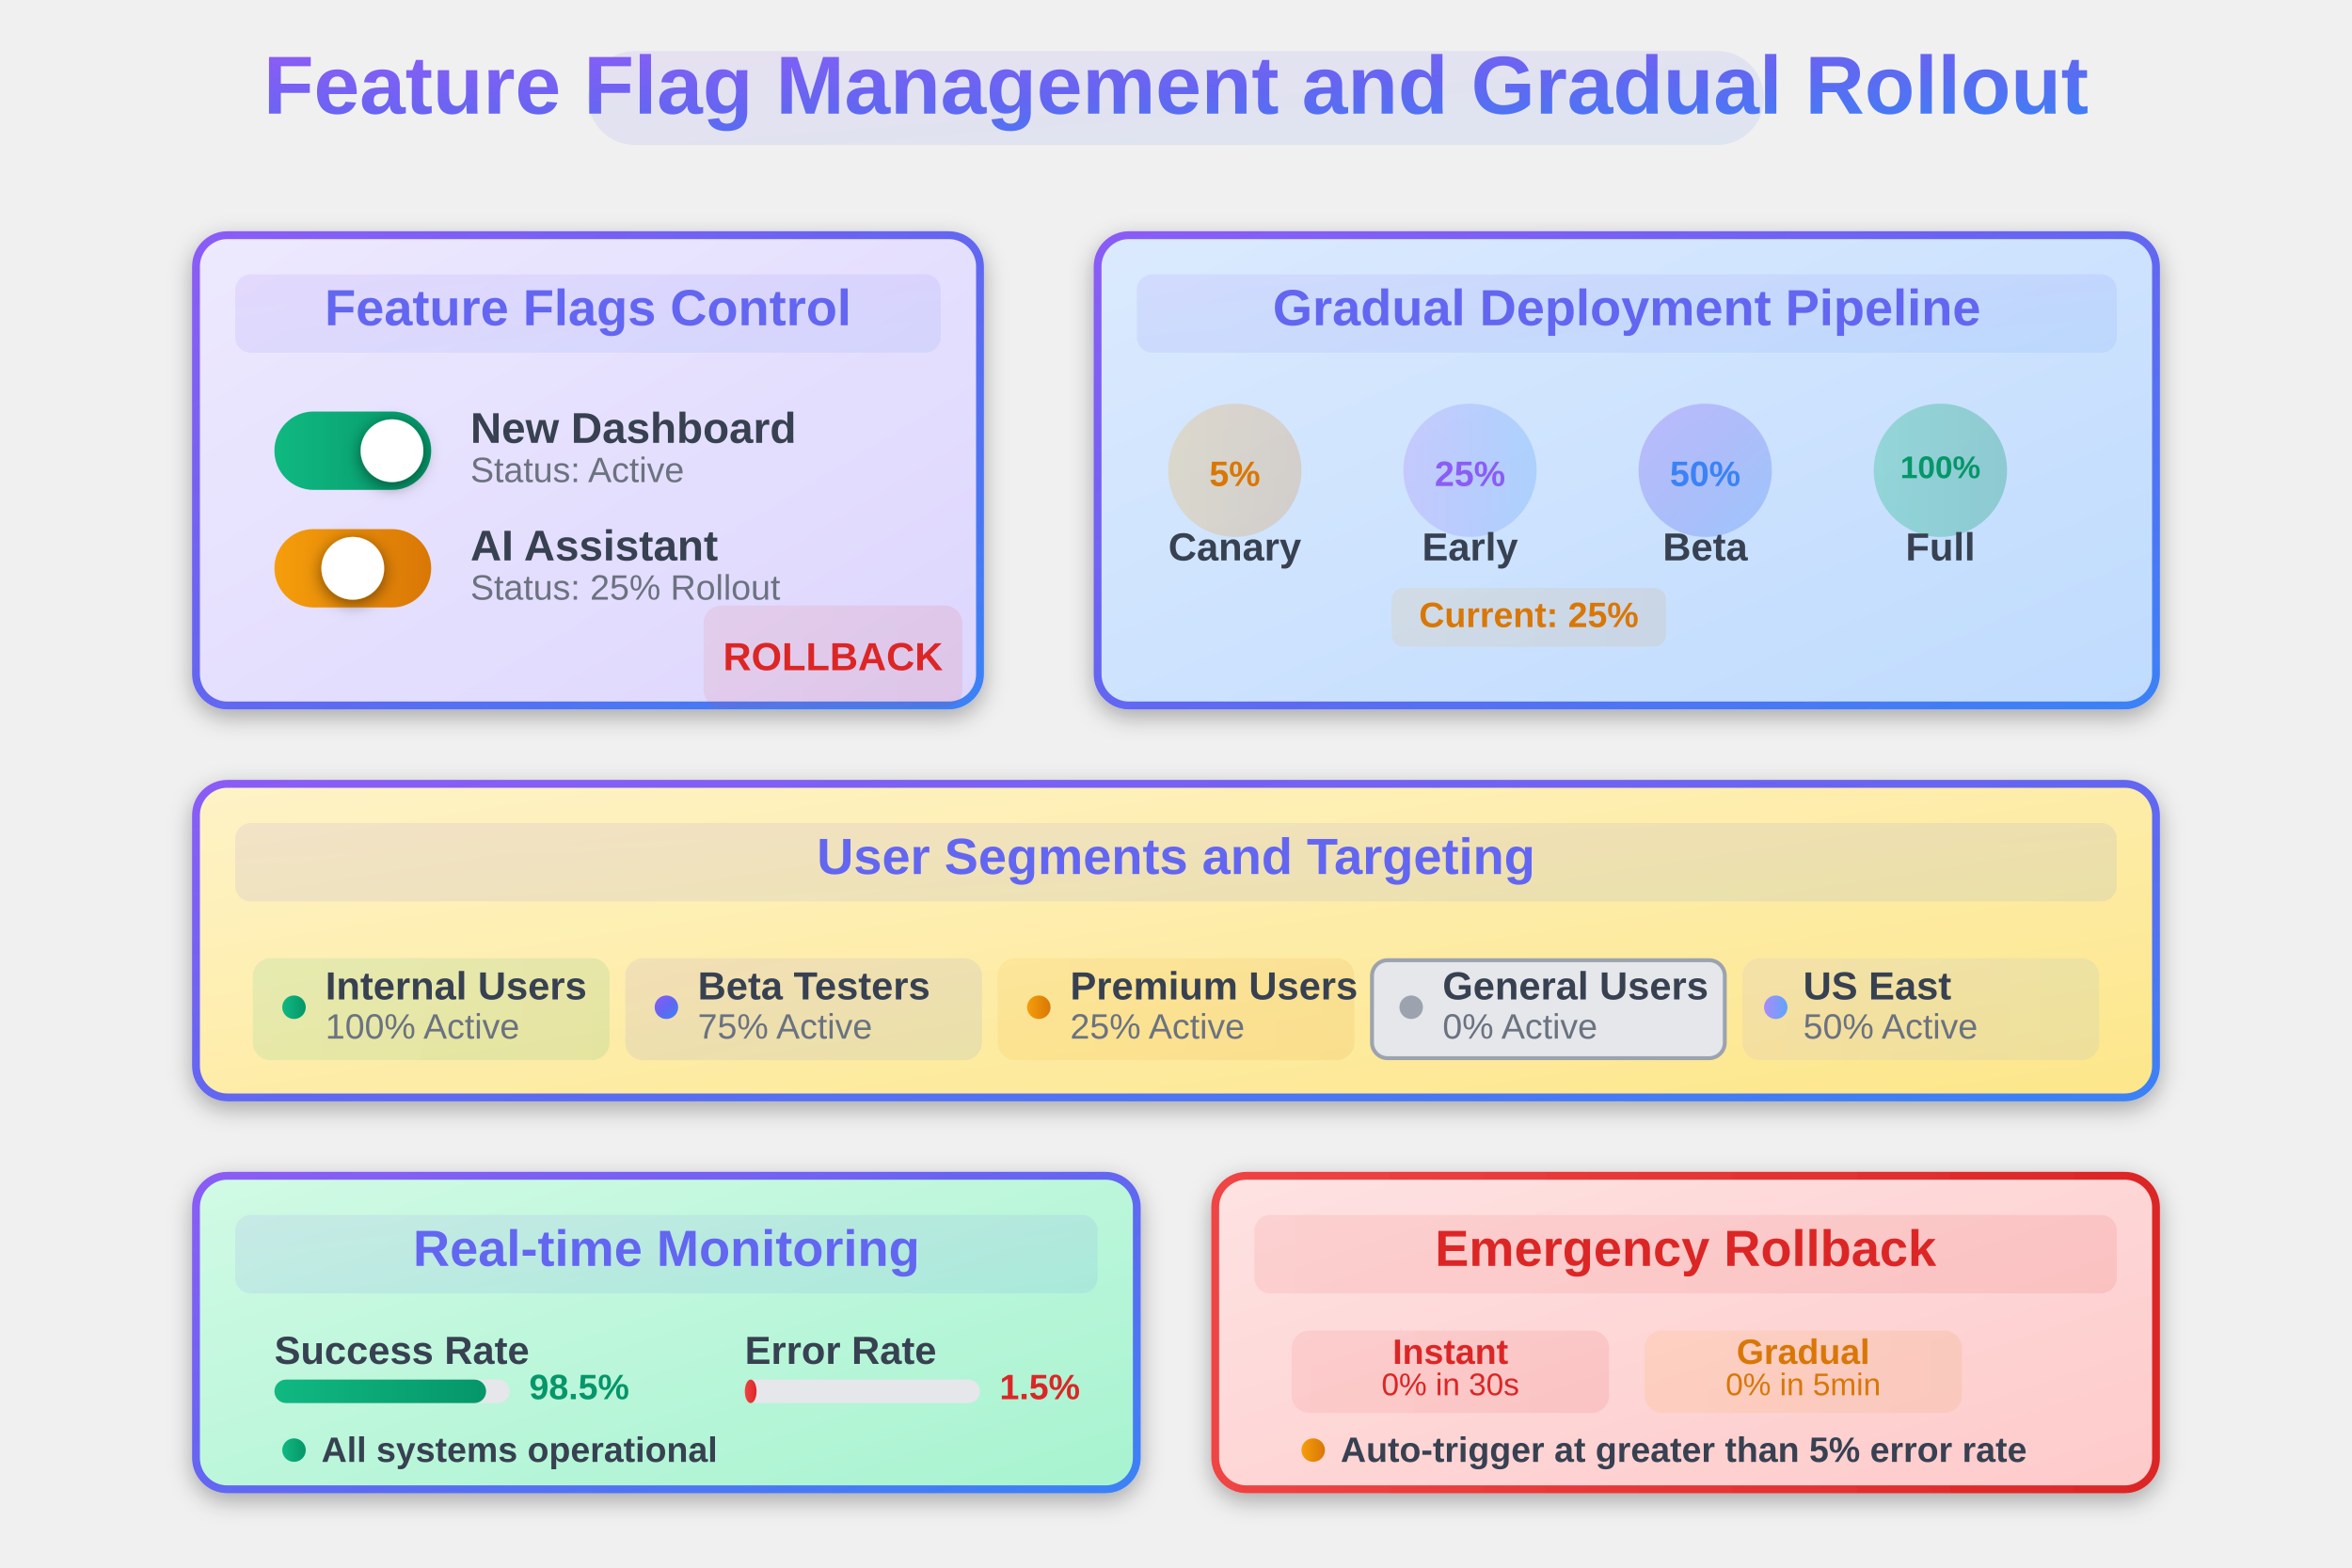
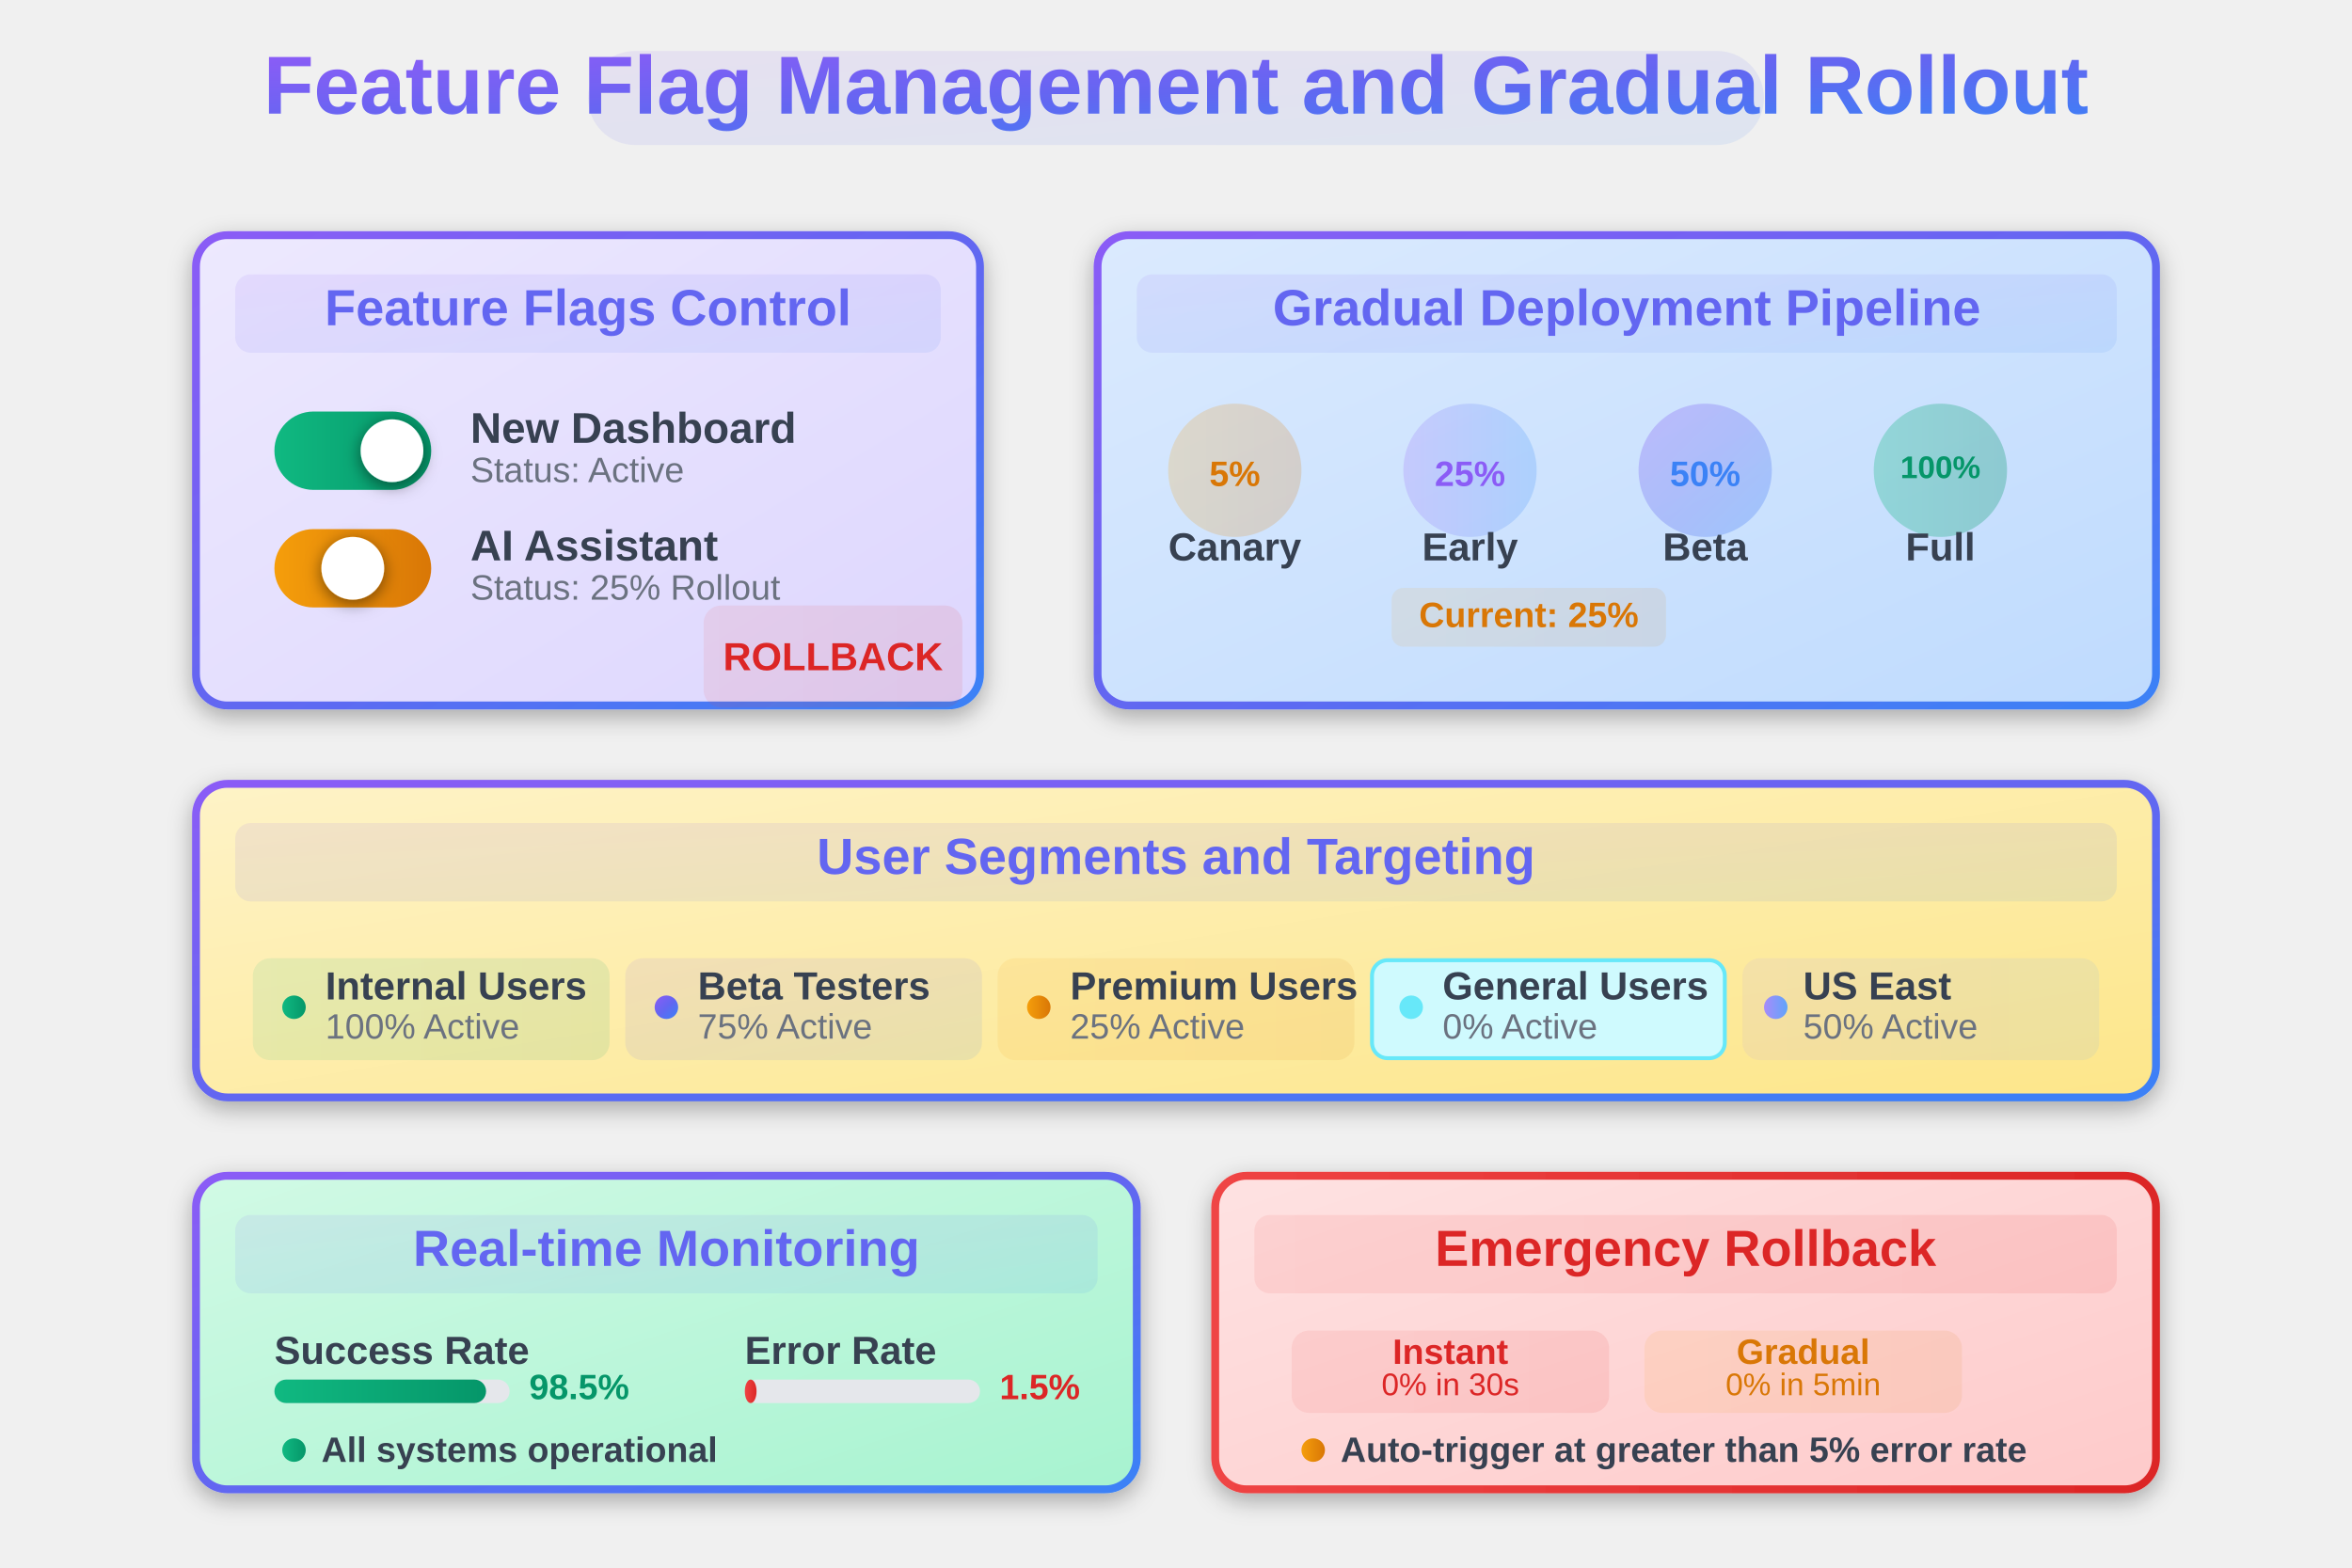
<svg xmlns="http://www.w3.org/2000/svg" viewBox="0 0 600 400" width="600" height="400">
  <defs>
    <linearGradient id="primaryGradient" x1="0%" y1="0%" x2="100%" y2="100%">
      <stop offset="0%" style="stop-color:#8b5cf6;stop-opacity:1" />
      <stop offset="50%" style="stop-color:#6366f1;stop-opacity:1" />
      <stop offset="100%" style="stop-color:#3b82f6;stop-opacity:1" />
    </linearGradient>
    <linearGradient id="secondaryGradient" x1="0%" y1="0%" x2="100%" y2="0%">
      <stop offset="0%" style="stop-color:#a78bfa;stop-opacity:1" />
      <stop offset="100%" style="stop-color:#60a5fa;stop-opacity:1" />
    </linearGradient>
    <linearGradient id="successGradient" x1="0%" y1="0%" x2="100%" y2="0%">
      <stop offset="0%" style="stop-color:#10b981;stop-opacity:1" />
      <stop offset="100%" style="stop-color:#059669;stop-opacity:1" />
    </linearGradient>
    <linearGradient id="warningGradient" x1="0%" y1="0%" x2="100%" y2="0%">
      <stop offset="0%" style="stop-color:#f59e0b;stop-opacity:1" />
      <stop offset="100%" style="stop-color:#d97706;stop-opacity:1" />
    </linearGradient>
    <linearGradient id="dangerGradient" x1="0%" y1="0%" x2="100%" y2="0%">
      <stop offset="0%" style="stop-color:#ef4444;stop-opacity:1" />
      <stop offset="100%" style="stop-color:#dc2626;stop-opacity:1" />
    </linearGradient>
    <linearGradient id="cardBg1" x1="0%" y1="0%" x2="100%" y2="100%">
      <stop offset="0%" style="stop-color:#ede9fe;stop-opacity:1" />
      <stop offset="100%" style="stop-color:#ddd6fe;stop-opacity:1" />
    </linearGradient>
    <linearGradient id="cardBg2" x1="0%" y1="0%" x2="100%" y2="100%">
      <stop offset="0%" style="stop-color:#dbeafe;stop-opacity:1" />
      <stop offset="100%" style="stop-color:#bfdbfe;stop-opacity:1" />
    </linearGradient>
    <linearGradient id="cardBg3" x1="0%" y1="0%" x2="100%" y2="100%">
      <stop offset="0%" style="stop-color:#fef3c7;stop-opacity:1" />
      <stop offset="100%" style="stop-color:#fde68a;stop-opacity:1" />
    </linearGradient>
    <linearGradient id="cardBg4" x1="0%" y1="0%" x2="100%" y2="100%">
      <stop offset="0%" style="stop-color:#d1fae5;stop-opacity:1" />
      <stop offset="100%" style="stop-color:#a7f3d0;stop-opacity:1" />
    </linearGradient>
    <linearGradient id="cardBg5" x1="0%" y1="0%" x2="100%" y2="100%">
      <stop offset="0%" style="stop-color:#fee2e2;stop-opacity:1" />
      <stop offset="100%" style="stop-color:#fecaca;stop-opacity:1" />
    </linearGradient>
    <filter id="softShadow" x="-50%" y="-50%" width="200%" height="200%">
      <feGaussianBlur in="SourceAlpha" stdDeviation="3" />
      <feOffset dx="0" dy="2" result="offsetblur" />
      <feComponentTransfer>
        <feFuncA type="linear" slope="0.3" />
      </feComponentTransfer>
      <feMerge>
        <feMergeNode />
        <feMergeNode in="SourceGraphic" />
      </feMerge>
    </filter>
    <filter id="glow" x="-50%" y="-50%" width="200%" height="200%">
      <feGaussianBlur in="SourceAlpha" stdDeviation="2" />
      <feOffset dx="0" dy="1" result="offsetblur" />
      <feComponentTransfer>
        <feFuncA type="linear" slope="0.5" />
      </feComponentTransfer>
      <feMerge>
        <feMergeNode />
        <feMergeNode in="SourceGraphic" />
      </feMerge>
    </filter>
  </defs>
  <g id="title" transform="translate(300, 25)">
    <rect x="-150" y="-12" width="300" height="24" rx="12" fill="url(#primaryGradient)" opacity="0.1" />
    <text x="0" y="4" text-anchor="middle" font-family="Arial, sans-serif" font-size="21" font-weight="800" fill="url(#primaryGradient)">Feature Flag Management and Gradual Rollout</text>
  </g>
  <g id="controlPanel" transform="translate(50, 60)">
    <rect x="0" y="0" width="200" height="120" rx="8" fill="url(#cardBg1)" stroke="url(#primaryGradient)" stroke-width="2" filter="url(#softShadow)" />
    <rect x="10" y="10" width="180" height="20" rx="4" fill="url(#primaryGradient)" opacity="0.1" />
    <text x="100" y="23" text-anchor="middle" font-family="Arial, sans-serif" font-size="13" font-weight="700" fill="#6366f1">Feature Flags Control</text>
    <g transform="translate(20, 45)">
      <rect x="0" y="0" width="40" height="20" rx="10" fill="url(#successGradient)" />
      <circle cx="30" cy="10" r="8" fill="#ffffff" filter="url(#glow)" />
      <text x="50" y="8" font-family="Arial, sans-serif" font-size="11" font-weight="600" fill="#374151">New Dashboard</text>
      <text x="50" y="18" font-family="Arial, sans-serif" font-size="9" fill="#6b7280">Status: Active</text>
    </g>
    <g transform="translate(20, 75)">
      <rect x="0" y="0" width="40" height="20" rx="10" fill="url(#warningGradient)" />
      <circle cx="20" cy="10" r="8" fill="#ffffff" filter="url(#glow)" />
      <text x="50" y="8" font-family="Arial, sans-serif" font-size="11" font-weight="600" fill="#374151">AI Assistant</text>
      <text x="50" y="18" font-family="Arial, sans-serif" font-size="9" fill="#6b7280">Status: 25% Rollout</text>
    </g>
    <g transform="translate(130, 95)">
      <rect x="0" y="0" width="65" height="25" rx="4" fill="url(#dangerGradient)" opacity="0.1" stroke="url(#dangerGradient)" stroke-width="1" />
      <text x="32.5" y="16" text-anchor="middle" font-family="Arial, sans-serif" font-size="10" font-weight="600" fill="#dc2626">ROLLBACK</text>
    </g>
  </g>
  <g id="deploymentPipeline" transform="translate(280, 60)">
    <rect x="0" y="0" width="270" height="120" rx="8" fill="url(#cardBg2)" stroke="url(#primaryGradient)" stroke-width="2" filter="url(#softShadow)" />
    <rect x="10" y="10" width="250" height="20" rx="4" fill="url(#primaryGradient)" opacity="0.1" />
    <text x="135" y="23" text-anchor="middle" font-family="Arial, sans-serif" font-size="13" font-weight="700" fill="#6366f1">Gradual Deployment Pipeline</text>
    <g transform="translate(20, 45)">
      <circle cx="15" cy="15" r="16" fill="url(#warningGradient)" opacity="0.2" stroke="url(#warningGradient)" stroke-width="2" />
      <text x="15" y="19" text-anchor="middle" font-family="Arial, sans-serif" font-size="9" font-weight="700" fill="#d97706">5%</text>
      <text x="15" y="38" text-anchor="middle" font-family="Arial, sans-serif" font-size="10" font-weight="600" fill="#374151">Canary</text>
    </g>
    <g transform="translate(80, 45)">
      <circle cx="15" cy="15" r="16" fill="url(#secondaryGradient)" opacity="0.3" stroke="url(#secondaryGradient)" stroke-width="2" />
      <text x="15" y="19" text-anchor="middle" font-family="Arial, sans-serif" font-size="9" font-weight="700" fill="#8b5cf6">25%</text>
      <text x="15" y="38" text-anchor="middle" font-family="Arial, sans-serif" font-size="10" font-weight="600" fill="#374151">Early</text>
    </g>
    <g transform="translate(140, 45)">
      <circle cx="15" cy="15" r="16" fill="url(#primaryGradient)" opacity="0.3" stroke="url(#primaryGradient)" stroke-width="2" />
      <text x="15" y="19" text-anchor="middle" font-family="Arial, sans-serif" font-size="9" font-weight="700" fill="#3b82f6">50%</text>
      <text x="15" y="38" text-anchor="middle" font-family="Arial, sans-serif" font-size="10" font-weight="600" fill="#374151">Beta</text>
    </g>
    <g transform="translate(200, 45)">
      <circle cx="15" cy="15" r="16" fill="url(#successGradient)" opacity="0.3" stroke="url(#successGradient)" stroke-width="2" />
      <text x="15" y="17" text-anchor="middle" font-family="Arial, sans-serif" font-size="8" font-weight="700" fill="#059669">100%</text>
      <text x="15" y="38" text-anchor="middle" font-family="Arial, sans-serif" font-size="10" font-weight="600" fill="#374151">Full</text>
    </g>
    <g stroke="url(#primaryGradient)" stroke-width="2" fill="none" opacity="0.6">
      <path d="M 51 60 L 79 60" stroke-dasharray="3,2" />
      <path d="M 111 60 L 139 60" stroke-dasharray="3,2" />
      <path d="M 171 60 L 199 60" stroke-dasharray="3,2" />
    </g>
    <g transform="translate(75, 90)">
      <rect x="0" y="0" width="70" height="15" rx="3" fill="url(#warningGradient)" opacity="0.1" />
      <text x="35" y="10" text-anchor="middle" font-family="Arial, sans-serif" font-size="9" font-weight="600" fill="#d97706">Current: 25%</text>
    </g>
  </g>
  <g id="userSegments" transform="translate(50, 200)">
    <rect x="0" y="0" width="500" height="80" rx="8" fill="url(#cardBg3)" stroke="url(#primaryGradient)" stroke-width="2" filter="url(#softShadow)" />
    <rect x="10" y="10" width="480" height="20" rx="4" fill="url(#primaryGradient)" opacity="0.1" />
    <text x="250" y="23" text-anchor="middle" font-family="Arial, sans-serif" font-size="13" font-weight="700" fill="#6366f1">User Segments and Targeting</text>
    <g transform="translate(15, 45)">
      <rect x="0" y="0" width="90" height="25" rx="4" fill="url(#successGradient)" opacity="0.1" stroke="url(#successGradient)" stroke-width="1" />
      <circle cx="10" cy="12" r="3" fill="url(#successGradient)" />
      <text x="18" y="10" font-family="Arial, sans-serif" font-size="10" font-weight="600" fill="#374151">Internal Users</text>
      <text x="18" y="20" font-family="Arial, sans-serif" font-size="9" fill="#6b7280">100% Active</text>
    </g>
    <g transform="translate(110, 45)">
      <rect x="0" y="0" width="90" height="25" rx="4" fill="url(#primaryGradient)" opacity="0.1" stroke="url(#primaryGradient)" stroke-width="1" />
      <circle cx="10" cy="12" r="3" fill="url(#primaryGradient)" />
      <text x="18" y="10" font-family="Arial, sans-serif" font-size="10" font-weight="600" fill="#374151">Beta Testers</text>
      <text x="18" y="20" font-family="Arial, sans-serif" font-size="9" fill="#6b7280">75% Active</text>
    </g>
    <g transform="translate(205, 45)">
      <rect x="0" y="0" width="90" height="25" rx="4" fill="url(#warningGradient)" opacity="0.1" stroke="url(#warningGradient)" stroke-width="1" />
      <circle cx="10" cy="12" r="3" fill="url(#warningGradient)" />
      <text x="18" y="10" font-family="Arial, sans-serif" font-size="10" font-weight="600" fill="#374151">Premium Users</text>
      <text x="18" y="20" font-family="Arial, sans-serif" font-size="9" fill="#6b7280">25% Active</text>
    </g>
    <g transform="translate(300, 45)">
-       <rect x="0" y="0" width="90" height="25" rx="4" fill="#e5e7eb" stroke="#9ca3af" stroke-width="1" />
-       <circle cx="10" cy="12" r="3" fill="#9ca3af" />
+       <rect x="0" y="0" width="90" height="25" rx="4" fill="#cffafe" stroke="#67e8f9" stroke-width="1" />
+       <circle cx="10" cy="12" r="3" fill="#67e8f9" />
      <text x="18" y="10" font-family="Arial, sans-serif" font-size="10" font-weight="600" fill="#374151">General Users</text>
      <text x="18" y="20" font-family="Arial, sans-serif" font-size="9" fill="#6b7280">0% Active</text>
    </g>
    <g transform="translate(395, 45)">
      <rect x="0" y="0" width="90" height="25" rx="4" fill="url(#secondaryGradient)" opacity="0.1" stroke="url(#secondaryGradient)" stroke-width="1" />
      <circle cx="8" cy="12" r="3" fill="url(#secondaryGradient)" />
      <text x="15" y="10" font-family="Arial, sans-serif" font-size="10" font-weight="600" fill="#374151">US East</text>
      <text x="15" y="20" font-family="Arial, sans-serif" font-size="9" fill="#6b7280">50% Active</text>
    </g>
  </g>
  <g id="monitoring" transform="translate(50, 300)">
    <rect x="0" y="0" width="240" height="80" rx="8" fill="url(#cardBg4)" stroke="url(#primaryGradient)" stroke-width="2" filter="url(#softShadow)" />
    <rect x="10" y="10" width="220" height="20" rx="4" fill="url(#primaryGradient)" opacity="0.1" />
    <text x="120" y="23" text-anchor="middle" font-family="Arial, sans-serif" font-size="13" font-weight="700" fill="#6366f1">Real-time Monitoring</text>
    <g transform="translate(20, 40)">
      <g>
        <text x="0" y="8" font-family="Arial, sans-serif" font-size="10" font-weight="600" fill="#374151">Success Rate</text>
        <rect x="0" y="12" width="60" height="6" rx="3" fill="#e5e7eb" />
        <rect x="0" y="12" width="54" height="6" rx="3" fill="url(#successGradient)" />
        <text x="65" y="17" font-family="Arial, sans-serif" font-size="9" font-weight="600" fill="#059669">98.5%</text>
      </g>
      <g transform="translate(120, 0)">
        <text x="0" y="8" font-family="Arial, sans-serif" font-size="10" font-weight="600" fill="#374151">Error Rate</text>
        <rect x="0" y="12" width="60" height="6" rx="3" fill="#e5e7eb" />
        <rect x="0" y="12" width="3" height="6" rx="3" fill="url(#dangerGradient)" />
        <text x="65" y="17" font-family="Arial, sans-serif" font-size="9" font-weight="600" fill="#dc2626">1.5%</text>
      </g>
    </g>
    <g transform="translate(20, 65)">
      <circle cx="5" cy="5" r="3" fill="url(#successGradient)" />
      <text x="12" y="8" font-family="Arial, sans-serif" font-size="9" font-weight="600" fill="#374151">All systems operational</text>
    </g>
  </g>
  <g id="rollbackMechanism" transform="translate(310, 300)">
    <rect x="0" y="0" width="240" height="80" rx="8" fill="url(#cardBg5)" stroke="url(#dangerGradient)" stroke-width="2" filter="url(#softShadow)" />
    <rect x="10" y="10" width="220" height="20" rx="4" fill="url(#dangerGradient)" opacity="0.1" />
    <text x="120" y="23" text-anchor="middle" font-family="Arial, sans-serif" font-size="13" font-weight="700" fill="#dc2626">Emergency Rollback</text>
    <g transform="translate(20, 40)">
      <g>
        <rect x="0" y="0" width="80" height="20" rx="4" fill="url(#dangerGradient)" opacity="0.1" stroke="url(#dangerGradient)" stroke-width="1" />
        <text x="40" y="8" text-anchor="middle" font-family="Arial, sans-serif" font-size="9" font-weight="600" fill="#dc2626">Instant</text>
        <text x="40" y="16" text-anchor="middle" font-family="Arial, sans-serif" font-size="8" fill="#dc2626">0% in 30s</text>
      </g>
      <g transform="translate(90, 0)">
        <rect x="0" y="0" width="80" height="20" rx="4" fill="url(#warningGradient)" opacity="0.1" stroke="url(#warningGradient)" stroke-width="1" />
        <text x="40" y="8" text-anchor="middle" font-family="Arial, sans-serif" font-size="9" font-weight="600" fill="#d97706">Gradual</text>
        <text x="40" y="16" text-anchor="middle" font-family="Arial, sans-serif" font-size="8" fill="#d97706">0% in 5min</text>
      </g>
    </g>
    <g transform="translate(20, 65)">
      <circle cx="5" cy="5" r="3" fill="url(#warningGradient)" />
      <text x="12" y="8" font-family="Arial, sans-serif" font-size="9" font-weight="600" fill="#374151">Auto-trigger at greater than 5% error rate</text>
    </g>
  </g>
  <g id="flowArrows" stroke="url(#primaryGradient)" stroke-width="2" fill="none" opacity="0.4">
    <path d="M 250 120 Q 265 120 280 120" stroke-dasharray="4,3">
      <animate attributeName="stroke-dashoffset" from="0" to="7" dur="2s" repeatCount="indefinite" />
    </path>
    <path d="M 415 180 Q 415 190 415 200" stroke-dasharray="4,3">
      <animate attributeName="stroke-dashoffset" from="0" to="7" dur="2s" repeatCount="indefinite" />
    </path>
    <path d="M 170 280 Q 170 290 170 300" stroke-dasharray="4,3">
      <animate attributeName="stroke-dashoffset" from="0" to="7" dur="2s" repeatCount="indefinite" />
    </path>
    <path d="M 290 340 Q 300 340 310 340" stroke-dasharray="4,3">
      <animate attributeName="stroke-dashoffset" from="0" to="7" dur="2s" repeatCount="indefinite" />
    </path>
  </g>
</svg>
